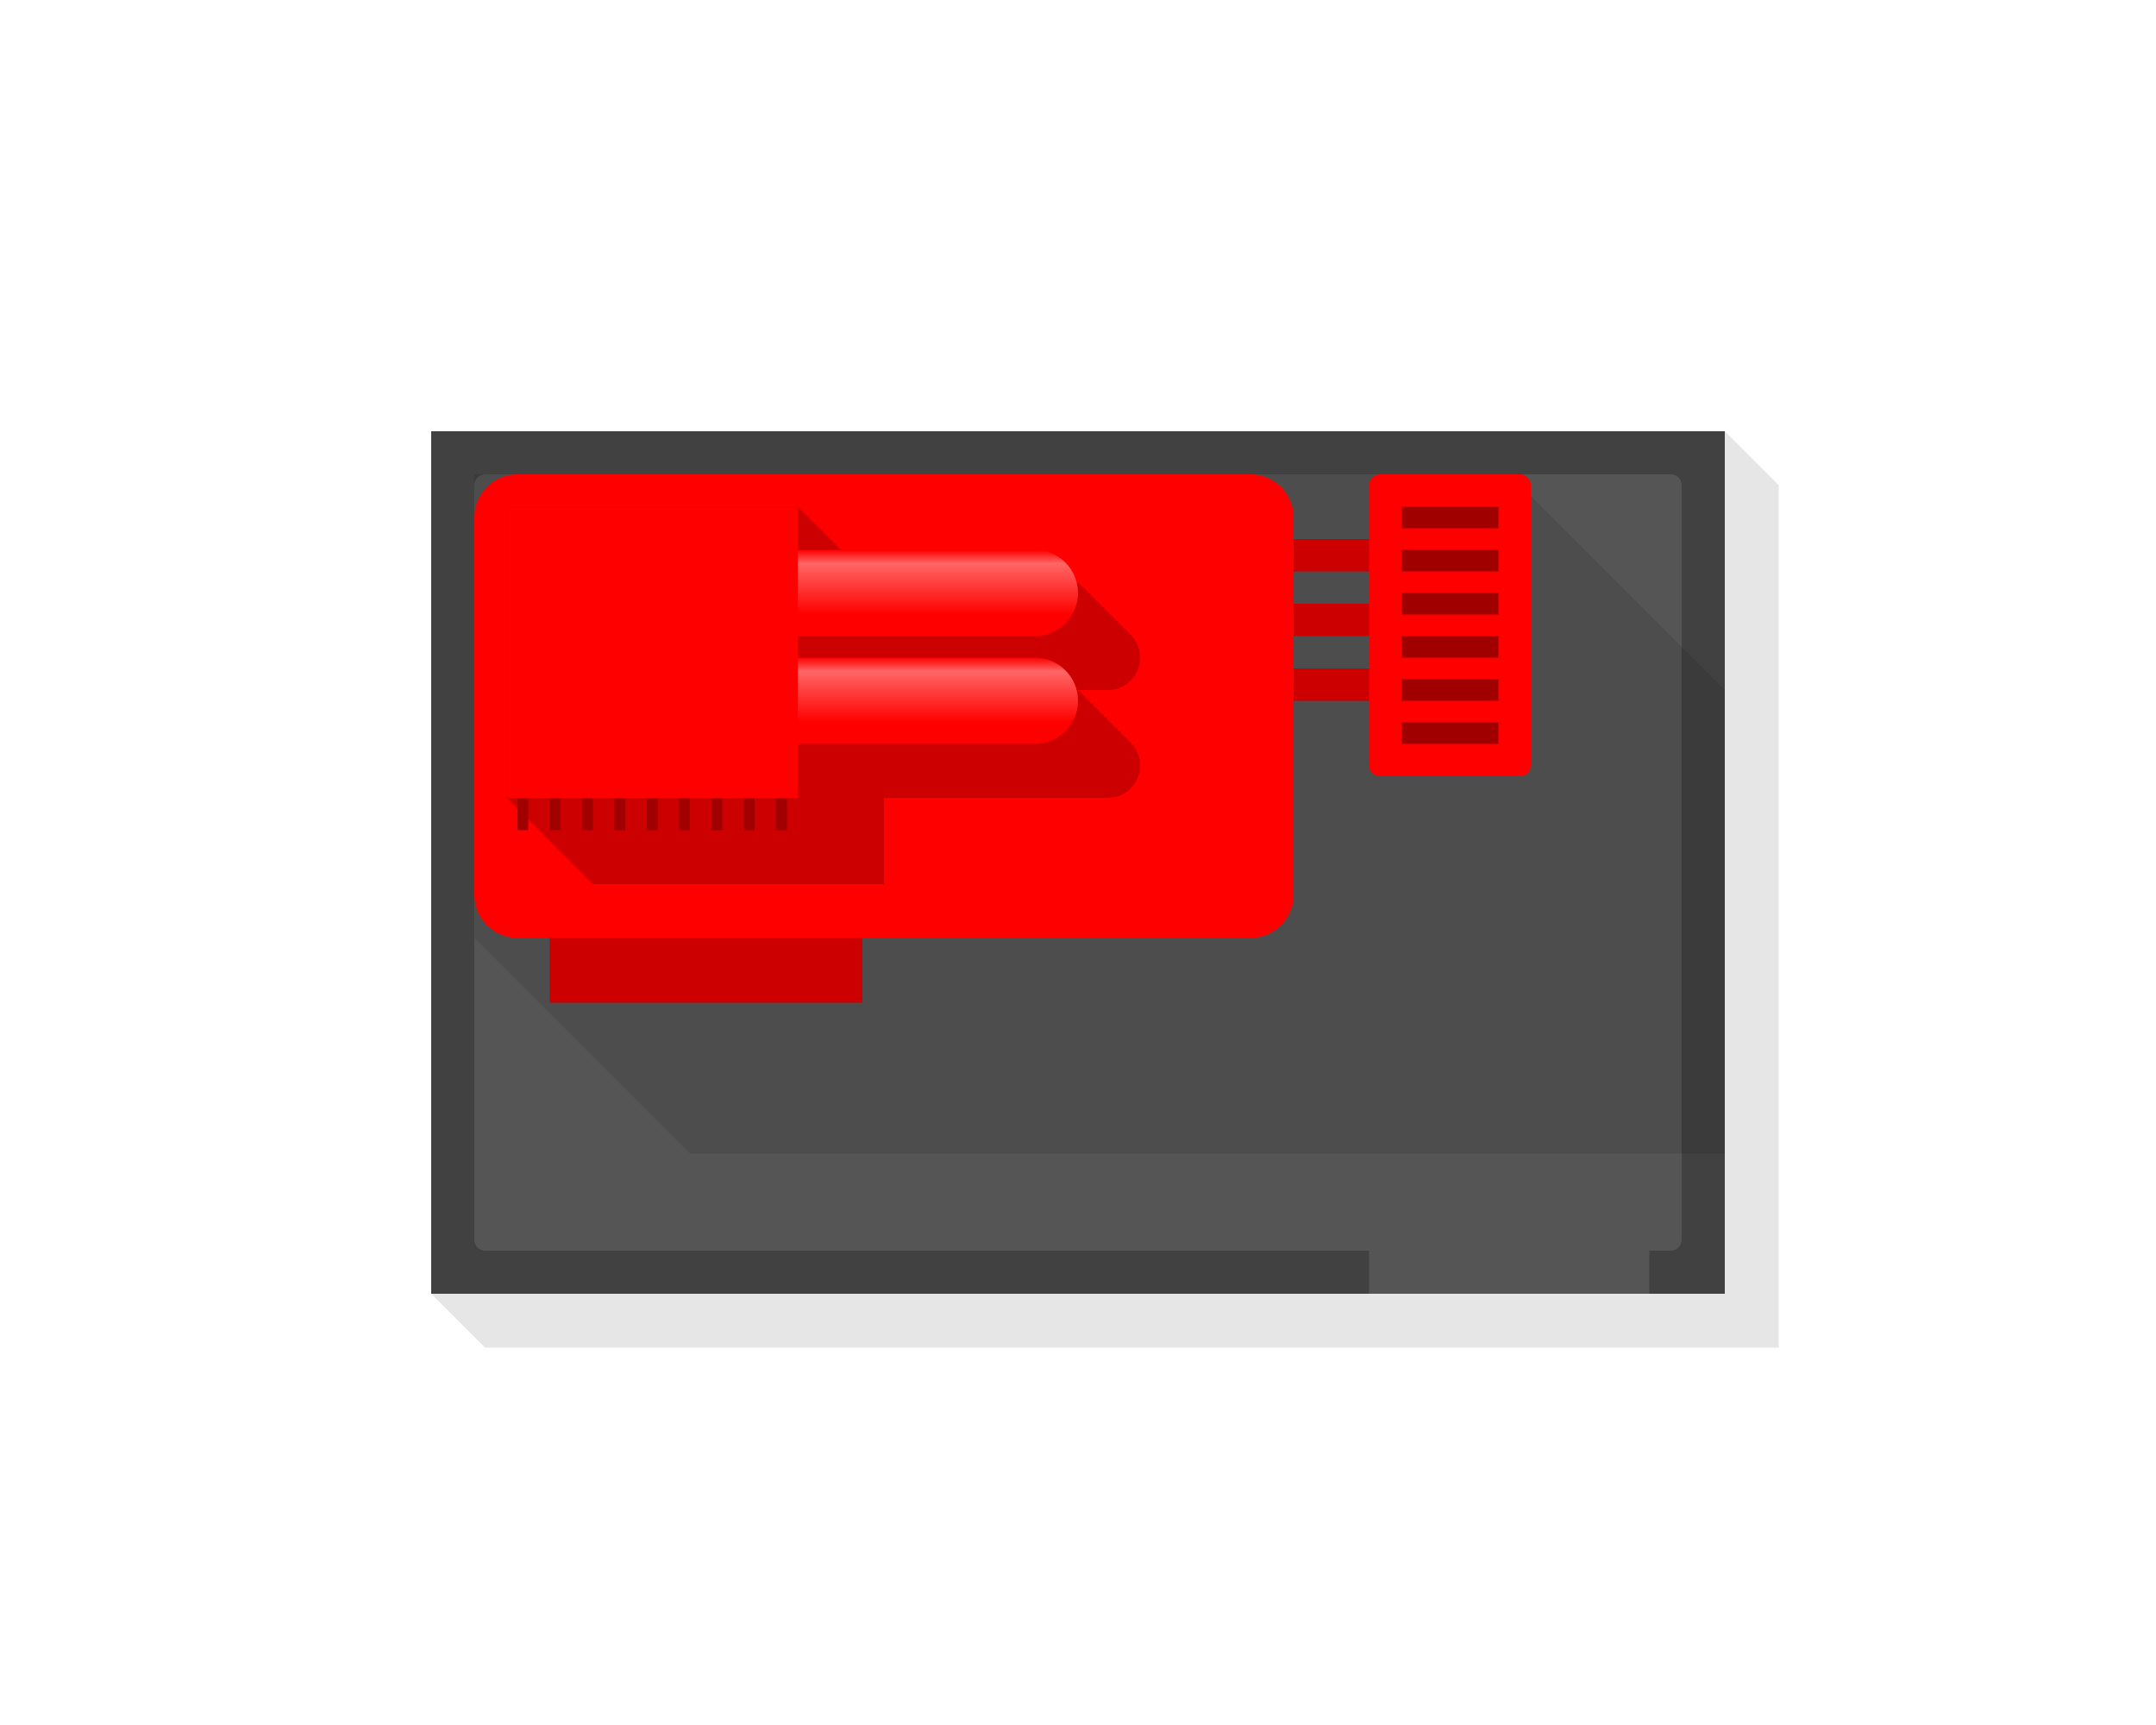
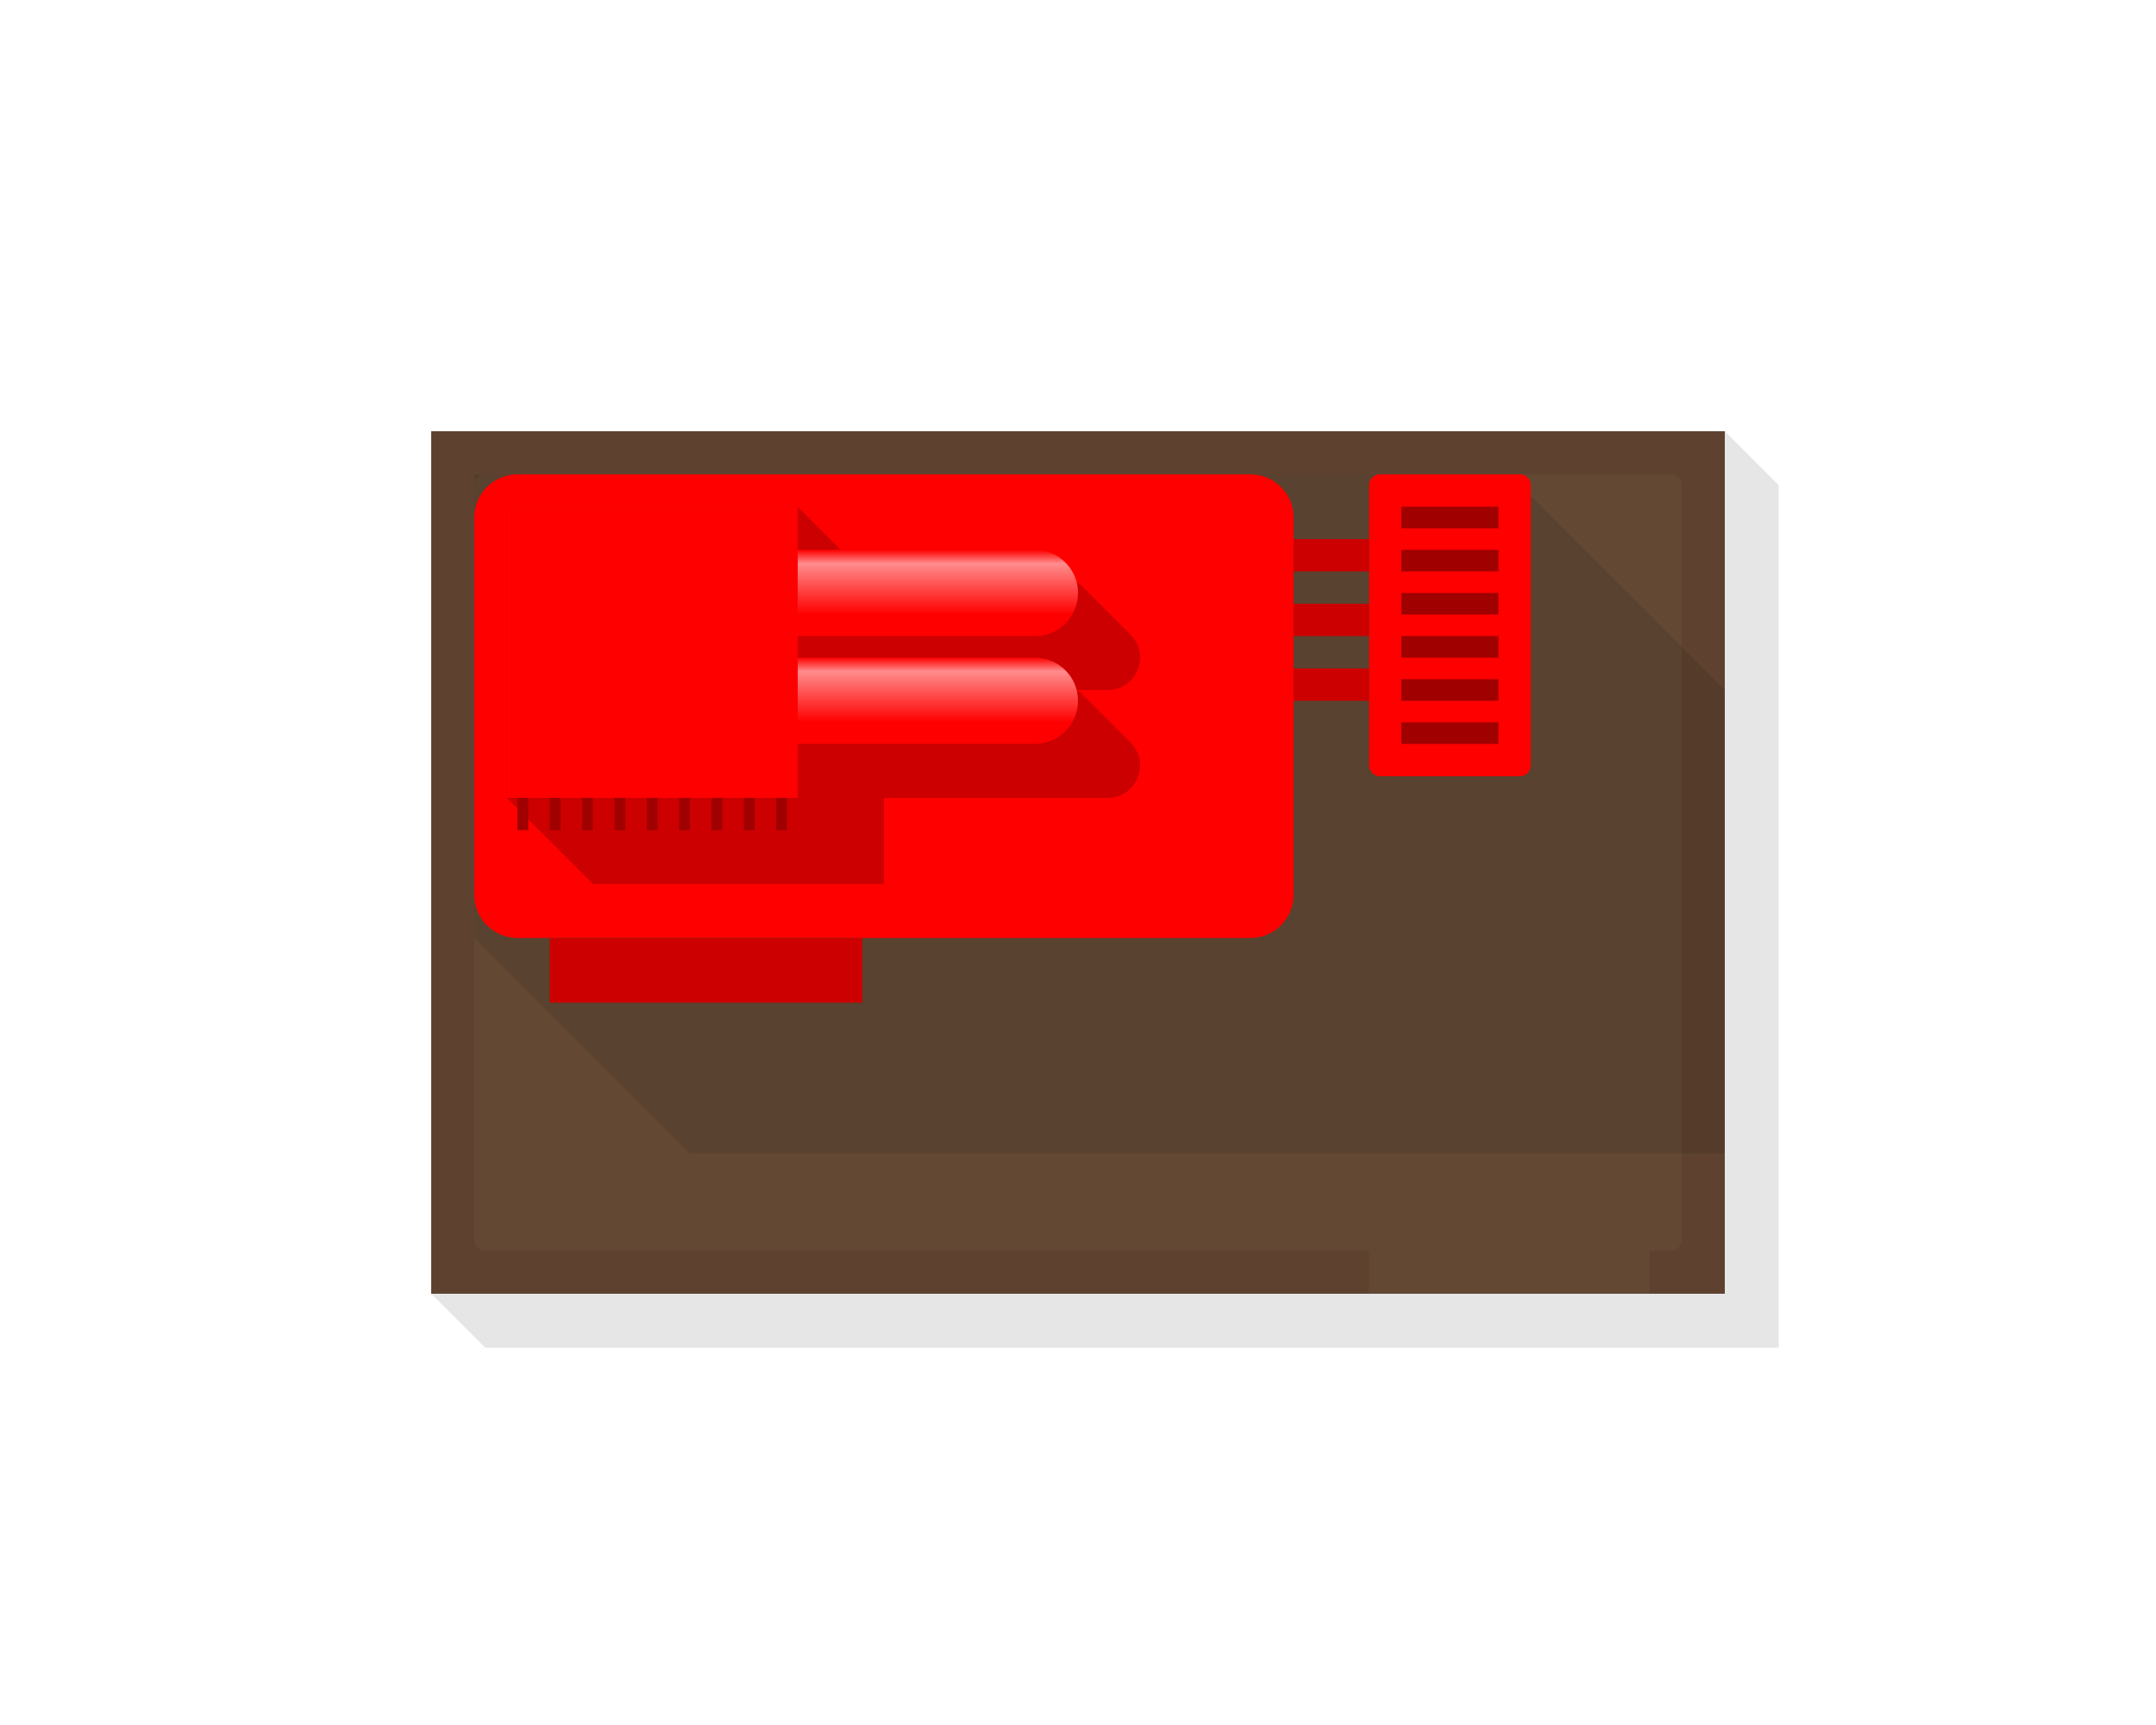
<svg xmlns="http://www.w3.org/2000/svg" width="200" height="160" viewBox="0 0 200 160" fill="none">
  <g id="Factory-Bottom">
    <rect id="PinPlacement" x="48.5" y="48.5" width="24" height="24" stroke="black" />
    <g id="Ground">
-       <rect id="Fill" x="40" y="40" width="120" height="80" fill="#414141" />
-       <rect id="Entrance" x="153" y="113" width="7" height="26" transform="rotate(90 153 113)" fill="#555555" />
-       <rect id="Parking" x="44" y="44" width="112" height="72" rx="1" fill="#555555" />
+       <rect id="Fill" x="40" y="40" width="120" height="80" fill="#5E422F" />
+       <rect id="Entrance" x="153" y="113" width="7" height="26" transform="rotate(90 153 113)" fill="#634934" />
+       <rect id="Parking" x="44" y="44" width="112" height="72" rx="1" fill="#634934" />
    </g>
    <g id="Shadows">
      <path id="Shadow" d="M45 125H165V45L160 40V120H40L45 125Z" fill="black" fill-opacity="0.1" />
      <path id="Shadow_2" d="M160 64V107H64L44 87V44H140L160 64Z" fill="black" fill-opacity="0.1" />
    </g>
    <g id="Building">
      <rect id="RoofMain" x="44" y="44" width="76" height="43" rx="4" fill="#FF0000" />
      <path id="RoofShadow" d="M82 55V82H55L47 74V47H74L82 55Z" fill="#CC0000" />
      <rect id="RoofMain_2" x="47" y="47" width="27" height="27" fill="#FF0000" />
      <rect id="RoofShadow_2" x="51" y="87" width="29" height="6" fill="#CC0000" />
      <rect id="RoofMain_3" x="127" y="44" width="15" height="28" rx="1" fill="#FF0000" />
      <path id="RoofShadow_3" d="M100.293 64.293C100.105 64.105 99.851 64 99.586 64H74V74H102.757C105.43 74 106.769 70.769 104.879 68.879L100.293 64.293Z" fill="#CC0000" />
      <path id="RoofShadow_4" d="M100.293 54.293C100.105 54.105 99.851 54 99.586 54H74V64H102.757C105.43 64 106.769 60.769 104.879 58.879L100.293 54.293Z" fill="#CC0000" />
      <path id="RoofMain_4" d="M100 55C100 52.791 98.209 51 96 51H74V59H96C98.209 59 100 57.209 100 55V55Z" fill="#FF0000" />
      <path id="RoofMain_5" d="M100 65C100 62.791 98.209 61 96 61H74V69H96C98.209 69 100 67.209 100 65V65Z" fill="#FF0000" />
      <path id="Gradient" d="M100 65C100 62.791 98.209 61 96 61H74V69H96C98.209 69 100 67.209 100 65V65Z" fill="url(#paint0_linear_103_660)" />
      <path id="Gradient_2" d="M100 55C100 52.791 98.209 51 96 51H74V59H96C98.209 59 100 57.209 100 55V55Z" fill="url(#paint1_linear_103_660)" />
      <rect id="RoofShadow_5" x="120" y="50" width="7" height="3" fill="#CC0000" />
      <rect id="RoofShadow_6" x="120" y="56" width="7" height="3" fill="#CC0000" />
      <rect id="RoofShadow_7" x="120" y="62" width="7" height="3" fill="#CC0000" />
      <g id="RoofDarkest">
        <path d="M49 77H48V74H49V77Z" fill="#A00000" />
        <path d="M52 77H51V74H52V77Z" fill="#A00000" />
        <path d="M55 77H54V74H55V77Z" fill="#A00000" />
        <path d="M58 77H57V74H58V77Z" fill="#A00000" />
        <path d="M61 77H60V74H61V77Z" fill="#A00000" />
        <path d="M64 77H63V74H64V77Z" fill="#A00000" />
        <path d="M67 77H66V74H67V77Z" fill="#A00000" />
        <path d="M70 77H69V74H70V77Z" fill="#A00000" />
        <path d="M73 77H72V74H73V77Z" fill="#A00000" />
      </g>
    </g>
    <g id="Pins">
      <rect id="Pin_1" x="130" y="67" width="9" height="2" fill="#A00000" />
      <rect id="Pin_2" x="130" y="63" width="9" height="2" fill="#A00000" />
      <rect id="Pin_3" x="130" y="59" width="9" height="2" fill="#A00000" />
      <rect id="Pin_4" x="130" y="55" width="9" height="2" fill="#A00000" />
      <rect id="Pin_5" x="130" y="51" width="9" height="2" fill="#A00000" />
      <rect id="Pin_6" x="130" y="47" width="9" height="2" fill="#A00000" />
    </g>
  </g>
  <defs>
    <linearGradient id="paint0_linear_103_660" x1="87" y1="61" x2="87" y2="69" gradientUnits="userSpaceOnUse">
      <stop stop-color="white" stop-opacity="0" />
-       <stop offset="0.159" stop-color="white" stop-opacity="0.4" />
+       <stop offset="0.159" stop-color="white" stop-opacity="0.55" />
      <stop offset="0.75" stop-color="white" stop-opacity="0" />
    </linearGradient>
    <linearGradient id="paint1_linear_103_660" x1="87" y1="51" x2="87" y2="59" gradientUnits="userSpaceOnUse">
      <stop stop-color="white" stop-opacity="0" />
-       <stop offset="0.159" stop-color="white" stop-opacity="0.4" />
+       <stop offset="0.159" stop-color="white" stop-opacity="0.55" />
      <stop offset="0.75" stop-color="white" stop-opacity="0" />
    </linearGradient>
  </defs>
</svg>
